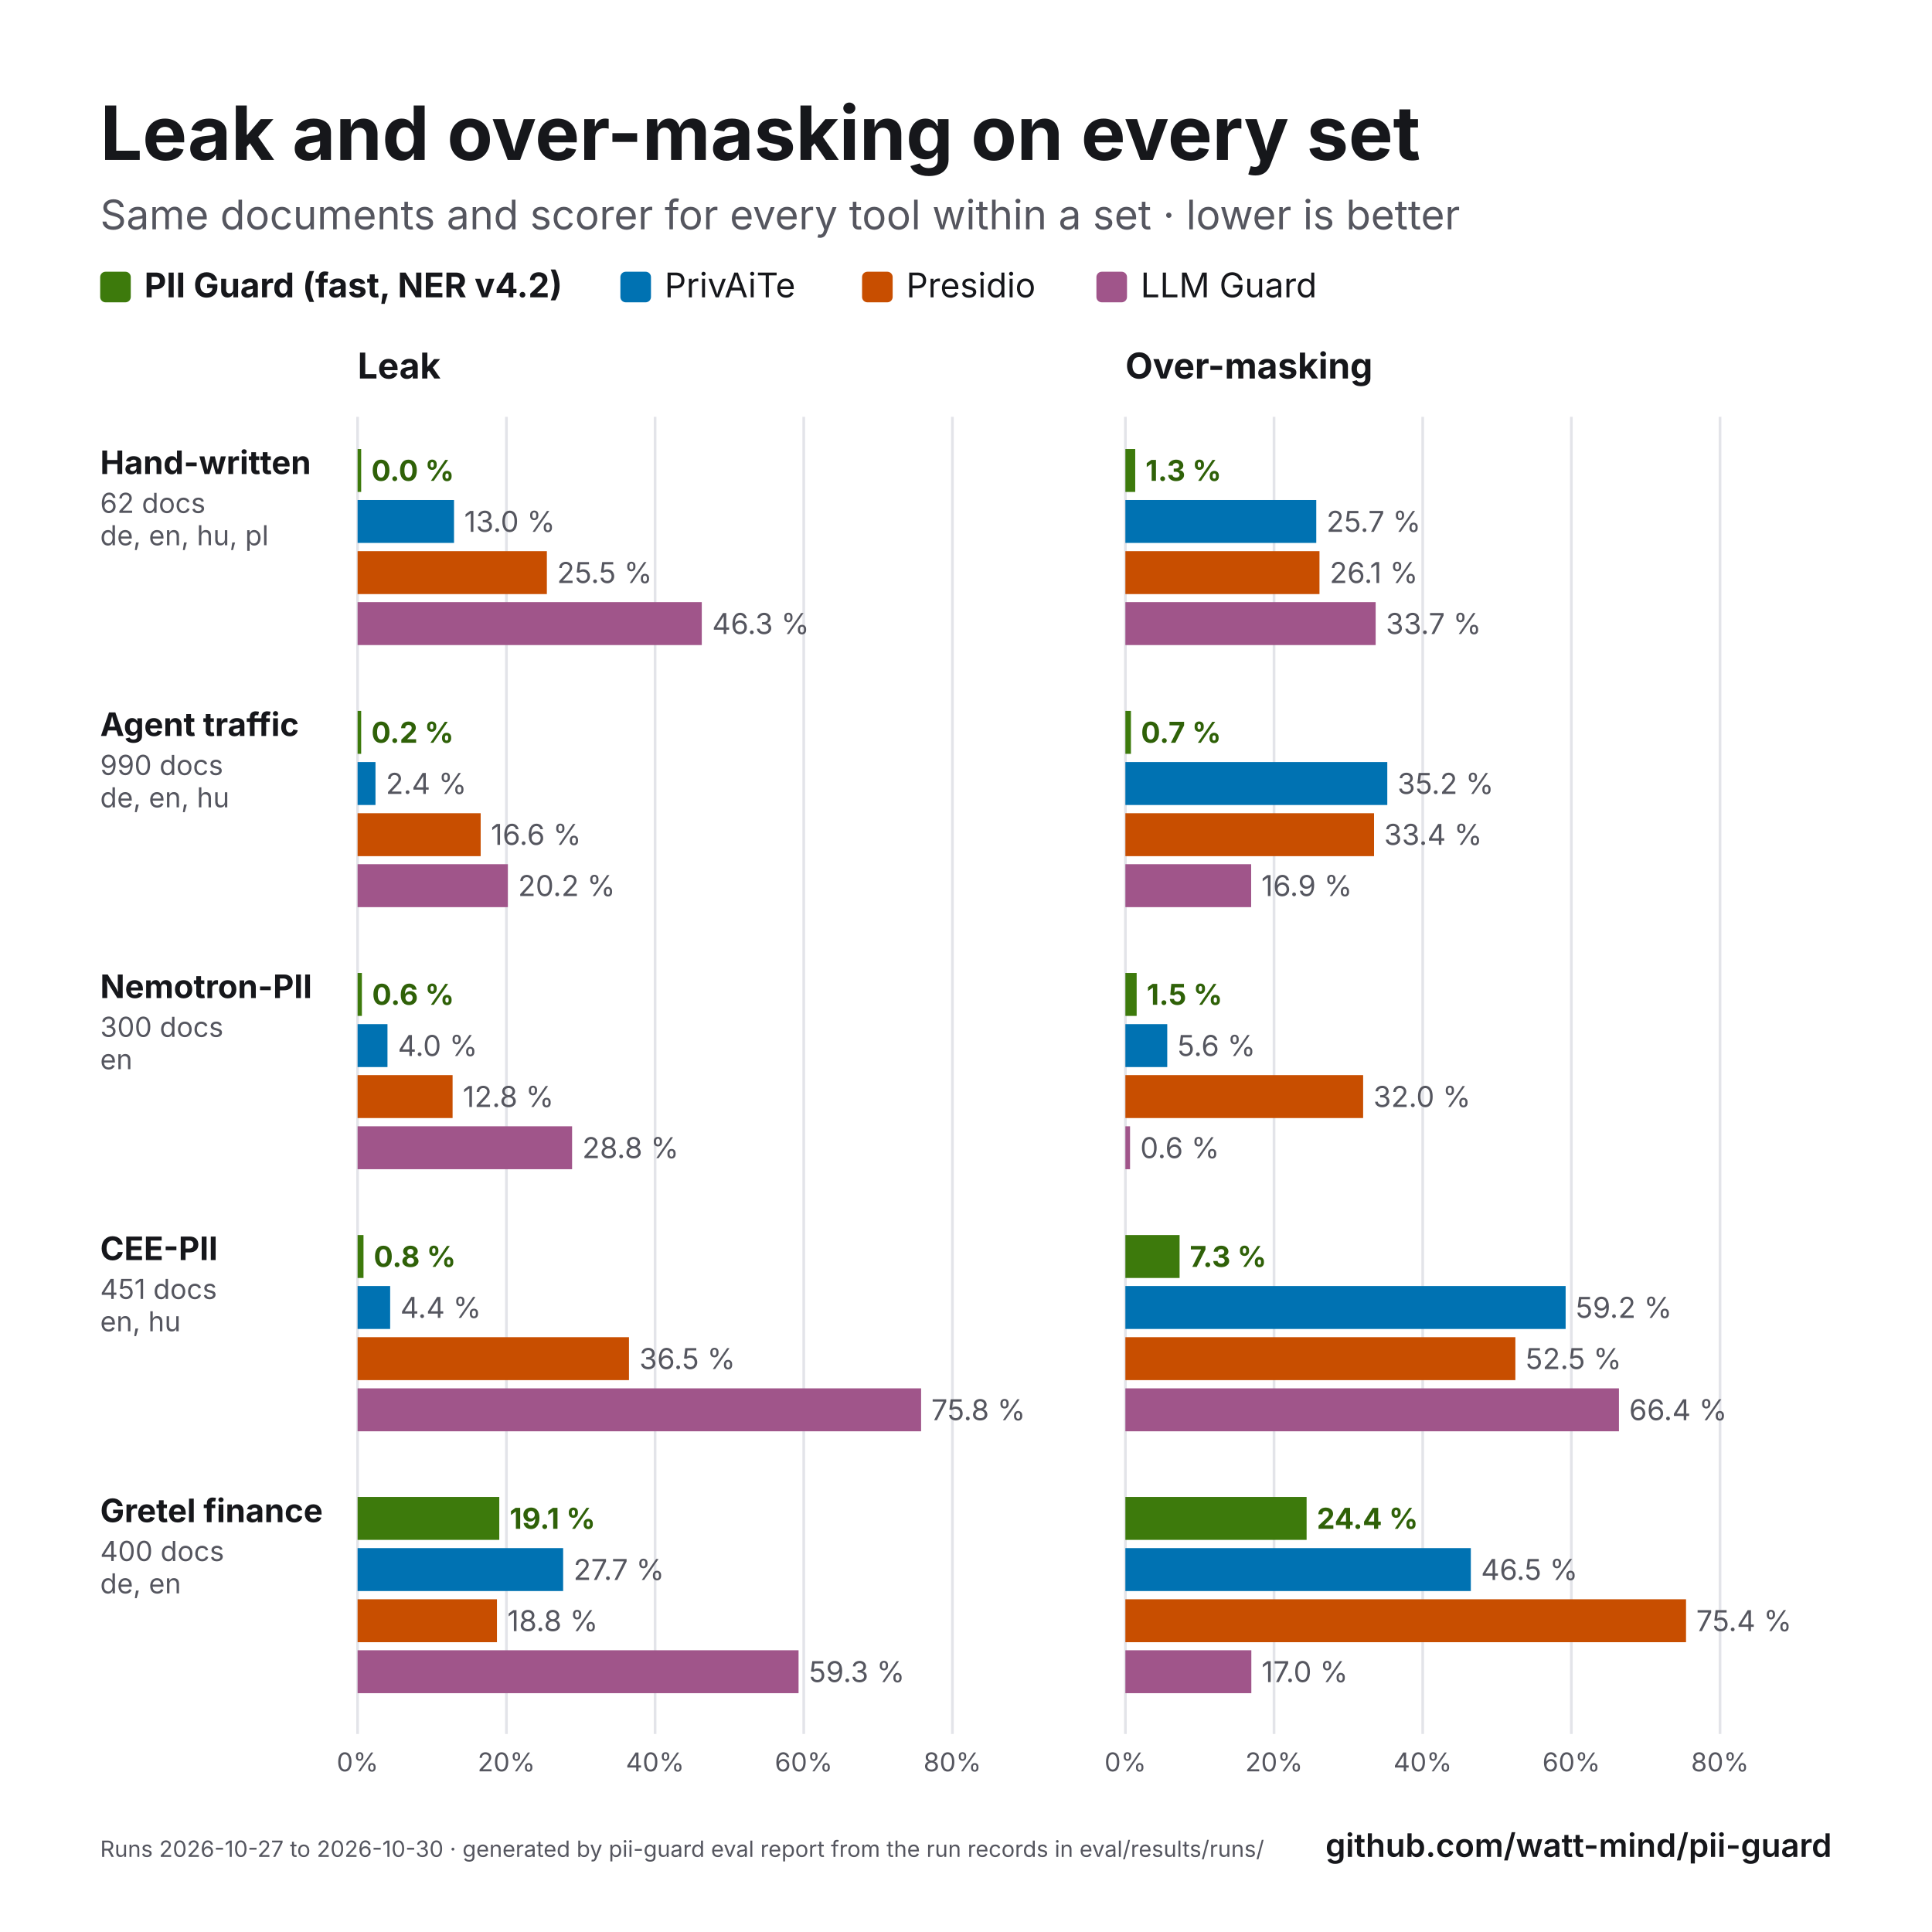
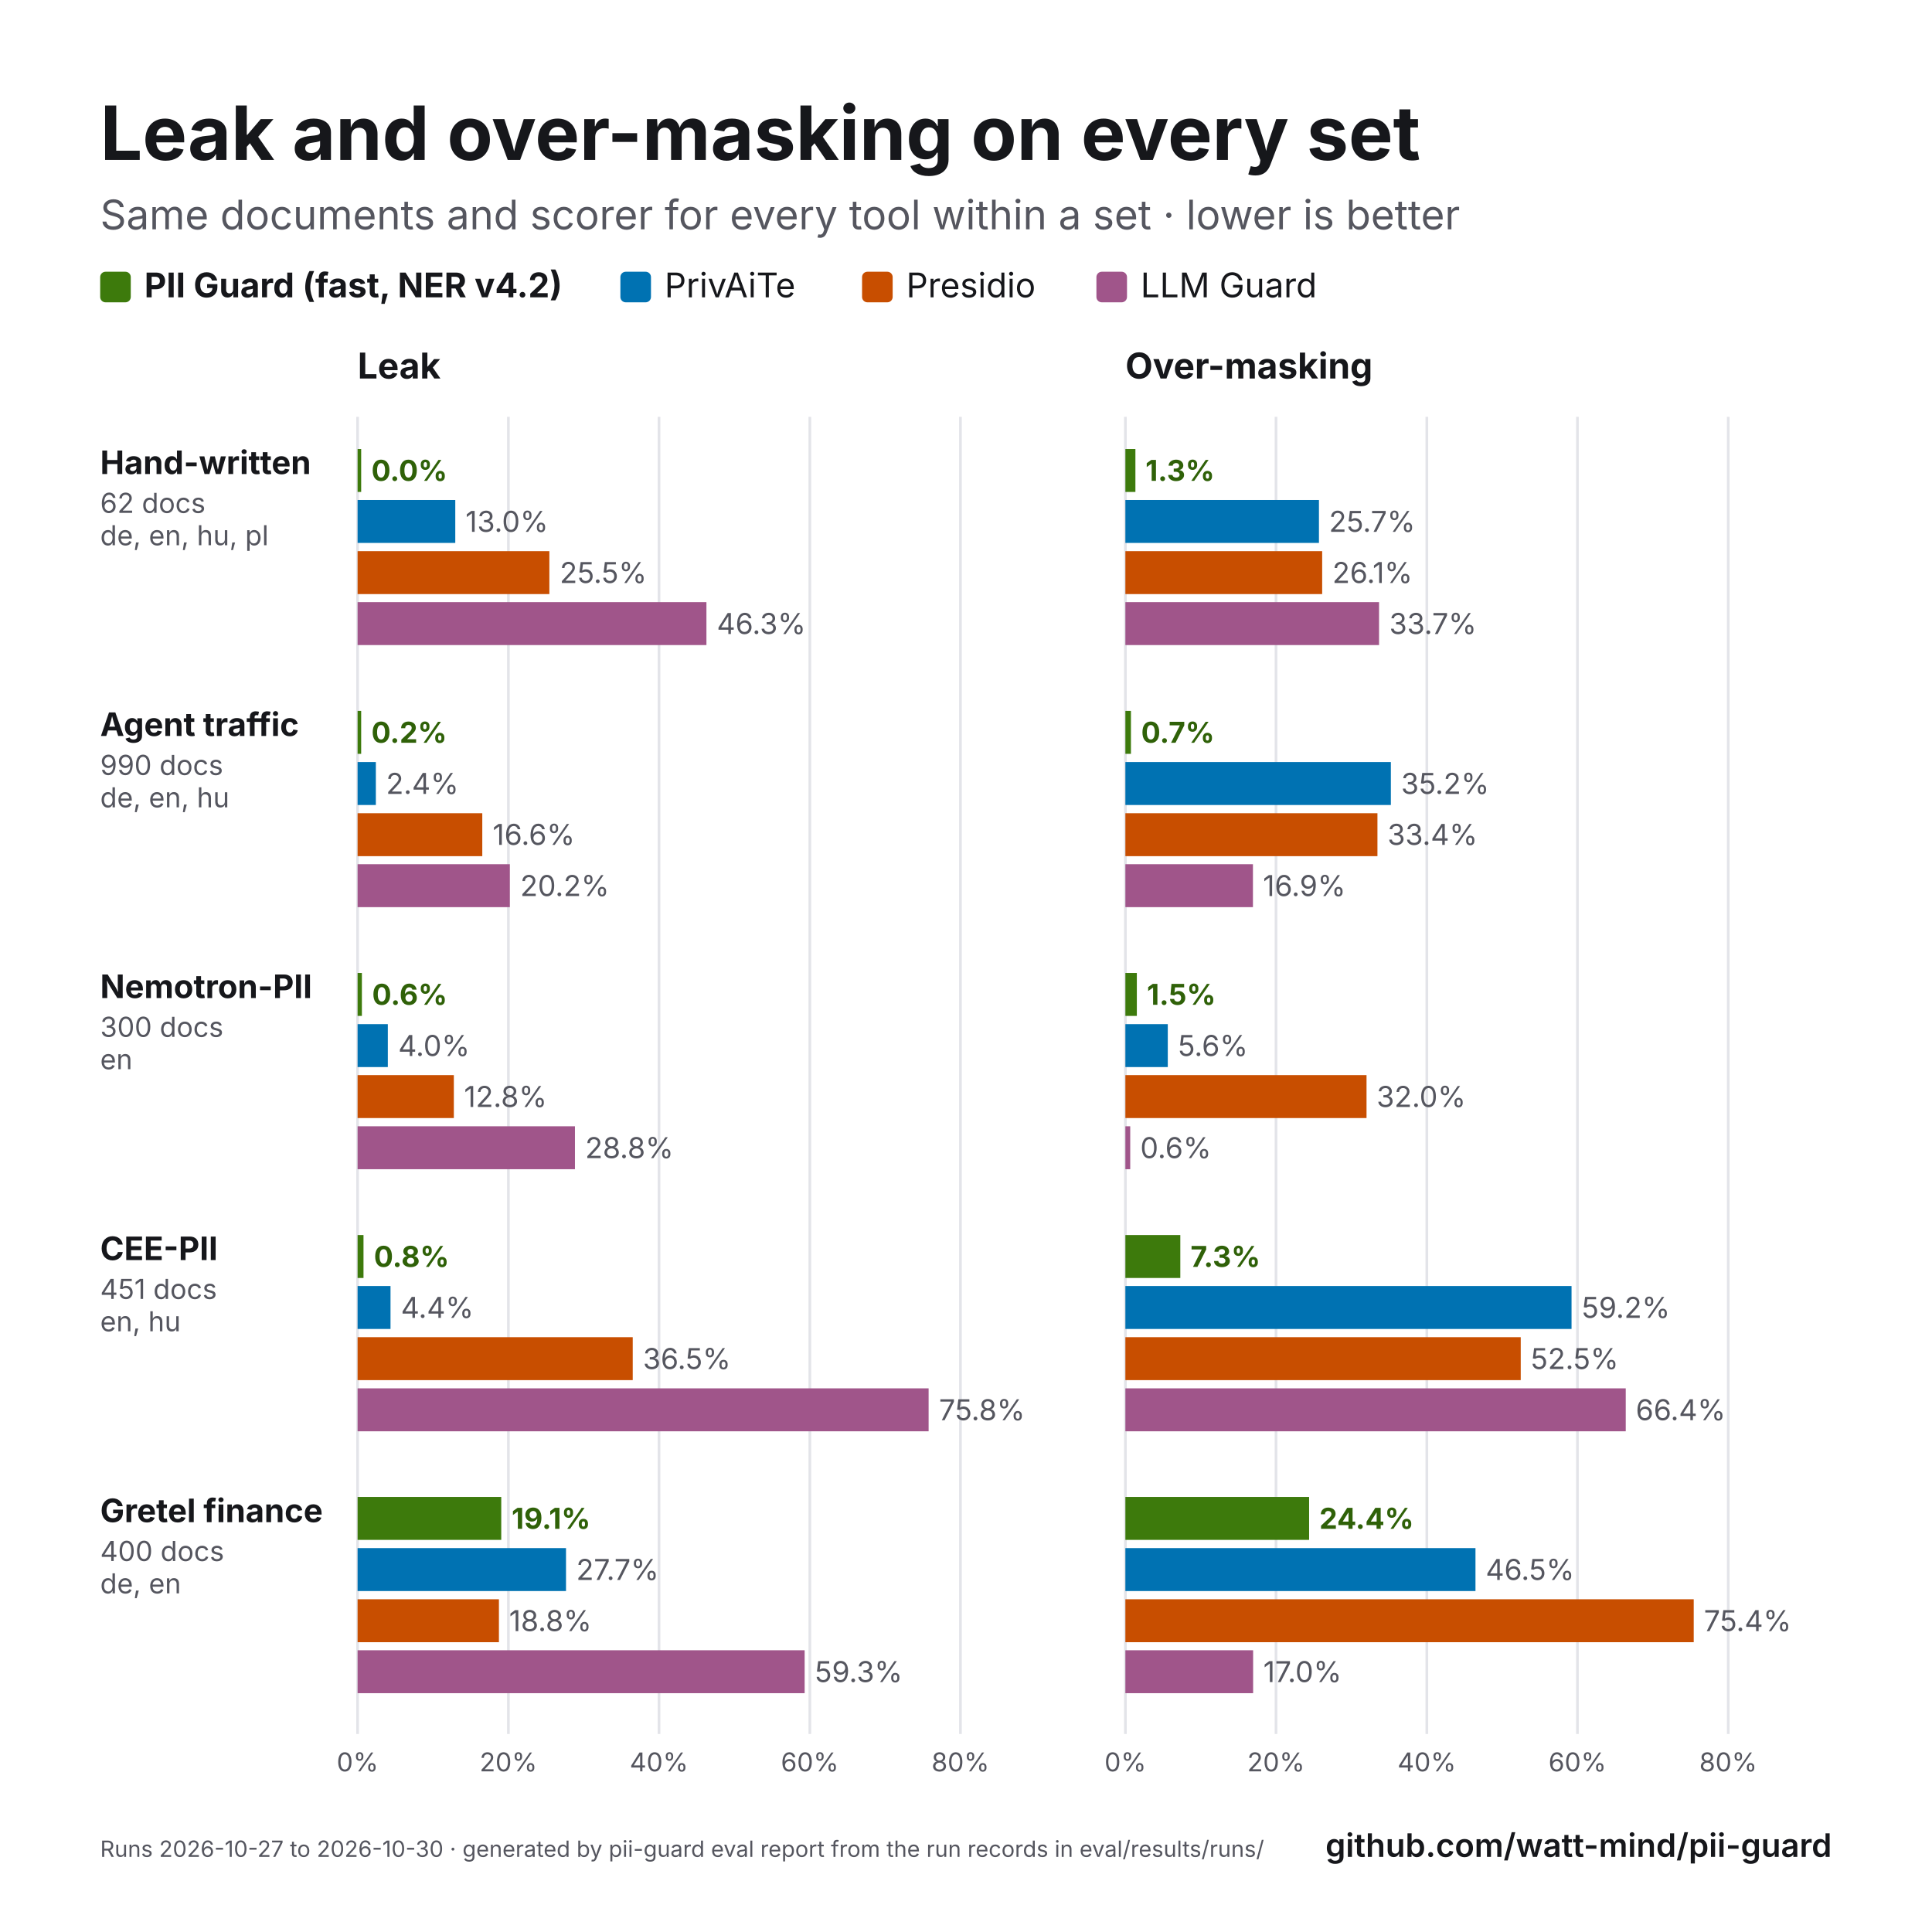
<svg xmlns="http://www.w3.org/2000/svg" viewBox="0 0 1080 1080" width="1080" height="1080" role="img" aria-labelledby="t d" font-family="Inter, 'Helvetica Neue', Helvetica, Arial, sans-serif">
  <rect x="0" y="0" width="1080" height="1080" fill="#FFFFFF" />
  <text x="56" y="89.4" font-size="41.8" fill="#16171B" font-weight="700">Leak and over-masking on every set</text>
  <text x="56" y="128.2" font-size="22.8" fill="#55565F">Same documents and scorer for every tool within a set · lower is better</text>
  <text x="56" y="1038" font-size="12.5" fill="#55565F">Runs 2026-10-27 to 2026-10-30 · generated by pii-guard eval report from the run records in eval/results/runs/</text>
  <text x="1024" y="1038" font-size="18.1" fill="#16171B" text-anchor="end" font-weight="600">github.com/watt-mind/pii-guard</text>
  <rect x="56" y="151.9" width="17.1" height="17.1" rx="3" fill="#3D7A0C" />
  <text x="80.7" y="166.2" font-size="19" fill="#16171B" font-weight="700">PII Guard (fast, NER v4.2)</text>
  <rect x="346.8" y="151.9" width="17.1" height="17.1" rx="3" fill="#0072B2" />
  <text x="371.5" y="166.2" font-size="19" fill="#16171B">PrivAiTe</text>
  <rect x="481.9" y="151.9" width="17.1" height="17.1" rx="3" fill="#C84E00" />
  <text x="506.6" y="166.2" font-size="19" fill="#16171B">Presidio</text>
  <rect x="612.9" y="151.9" width="17.1" height="17.1" rx="3" fill="#A0558A" />
  <text x="637.6" y="166.2" font-size="19" fill="#16171B">LLM Guard</text>
  <text x="199.9" y="211.6" font-size="19.9" fill="#16171B" font-weight="700">Leak</text>
  <line x1="199.9" y1="233" x2="199.9" y2="969.3" stroke="#E3E4E9" stroke-width="1.5" />
  <text x="199.9" y="990.2" font-size="14.5" fill="#55565F" text-anchor="middle">0%</text>
-   <line x1="283.1" y1="233" x2="283.1" y2="969.3" stroke="#E3E4E9" stroke-width="1.5" />
-   <text x="283.1" y="990.2" font-size="14.5" fill="#55565F" text-anchor="middle">20%</text>
-   <line x1="366.2" y1="233" x2="366.2" y2="969.3" stroke="#E3E4E9" stroke-width="1.5" />
-   <text x="366.2" y="990.2" font-size="14.5" fill="#55565F" text-anchor="middle">40%</text>
-   <line x1="449.3" y1="233" x2="449.3" y2="969.3" stroke="#E3E4E9" stroke-width="1.5" />
-   <text x="449.3" y="990.2" font-size="14.5" fill="#55565F" text-anchor="middle">60%</text>
-   <line x1="532.4" y1="233" x2="532.4" y2="969.3" stroke="#E3E4E9" stroke-width="1.5" />
-   <text x="532.4" y="990.2" font-size="14.5" fill="#55565F" text-anchor="middle">80%</text>
+   <line x1="284.2" y1="233" x2="284.2" y2="969.3" stroke="#E3E4E9" stroke-width="1.5" />
+   <text x="284.2" y="990.2" font-size="14.5" fill="#55565F" text-anchor="middle">20%</text>
+   <line x1="368.4" y1="233" x2="368.4" y2="969.3" stroke="#E3E4E9" stroke-width="1.5" />
+   <text x="368.4" y="990.2" font-size="14.5" fill="#55565F" text-anchor="middle">40%</text>
+   <line x1="452.7" y1="233" x2="452.7" y2="969.3" stroke="#E3E4E9" stroke-width="1.5" />
+   <text x="452.7" y="990.2" font-size="14.5" fill="#55565F" text-anchor="middle">60%</text>
+   <line x1="536.9" y1="233" x2="536.9" y2="969.3" stroke="#E3E4E9" stroke-width="1.5" />
+   <text x="536.9" y="990.2" font-size="14.5" fill="#55565F" text-anchor="middle">80%</text>
  <rect x="199.9" y="251" width="2" height="24" fill="#3D7A0C" />
-   <text x="207.6" y="268.8" font-size="16.1" fill="#2F6108" font-weight="700">0.0 %</text>
-   <rect x="199.9" y="279.5" width="53.9" height="24" fill="#0072B2" />
-   <text x="259.5" y="297.3" font-size="16.1" fill="#55565F">13.0 %</text>
-   <rect x="199.9" y="308.1" width="105.8" height="24" fill="#C84E00" />
-   <text x="311.4" y="325.9" font-size="16.1" fill="#55565F">25.5 %</text>
-   <rect x="199.9" y="336.6" width="192.4" height="24" fill="#A0558A" />
-   <text x="398.1" y="354.4" font-size="16.1" fill="#55565F">46.3 %</text>
+   <text x="207.6" y="268.8" font-size="16.1" fill="#2F6108" font-weight="700">0.0%</text>
+   <rect x="199.9" y="279.5" width="54.6" height="24" fill="#0072B2" />
+   <text x="260.2" y="297.3" font-size="16.1" fill="#55565F">13.0%</text>
+   <rect x="199.9" y="308.1" width="107.2" height="24" fill="#C84E00" />
+   <text x="312.9" y="325.9" font-size="16.1" fill="#55565F">25.5%</text>
+   <rect x="199.9" y="336.6" width="195" height="24" fill="#A0558A" />
+   <text x="400.7" y="354.4" font-size="16.1" fill="#55565F">46.3%</text>
  <rect x="199.9" y="397.4" width="2" height="24" fill="#3D7A0C" />
-   <text x="207.6" y="415.2" font-size="16.1" fill="#2F6108" font-weight="700">0.2 %</text>
-   <rect x="199.9" y="426" width="10" height="24" fill="#0072B2" />
-   <text x="215.7" y="443.8" font-size="16.1" fill="#55565F">2.4 %</text>
-   <rect x="199.9" y="454.6" width="68.8" height="24" fill="#C84E00" />
-   <text x="274.4" y="472.3" font-size="16.1" fill="#55565F">16.6 %</text>
-   <rect x="199.9" y="483.1" width="84" height="24" fill="#A0558A" />
-   <text x="289.6" y="500.9" font-size="16.1" fill="#55565F">20.2 %</text>
+   <text x="207.6" y="415.2" font-size="16.1" fill="#2F6108" font-weight="700">0.2%</text>
+   <rect x="199.9" y="426" width="10.2" height="24" fill="#0072B2" />
+   <text x="215.8" y="443.8" font-size="16.1" fill="#55565F">2.4%</text>
+   <rect x="199.9" y="454.6" width="69.7" height="24" fill="#C84E00" />
+   <text x="275.4" y="472.3" font-size="16.1" fill="#55565F">16.6%</text>
+   <rect x="199.9" y="483.1" width="85.1" height="24" fill="#A0558A" />
+   <text x="290.8" y="500.9" font-size="16.1" fill="#55565F">20.2%</text>
  <rect x="199.9" y="543.9" width="2.4" height="24" fill="#3D7A0C" />
-   <text x="208" y="561.7" font-size="16.1" fill="#2F6108" font-weight="700">0.6 %</text>
-   <rect x="199.9" y="572.5" width="16.7" height="24" fill="#0072B2" />
-   <text x="222.4" y="590.3" font-size="16.1" fill="#55565F">4.0 %</text>
-   <rect x="199.9" y="601" width="53.1" height="24" fill="#C84E00" />
-   <text x="258.7" y="618.8" font-size="16.1" fill="#55565F">12.8 %</text>
-   <rect x="199.9" y="629.6" width="119.9" height="24" fill="#A0558A" />
-   <text x="325.5" y="647.4" font-size="16.1" fill="#55565F">28.8 %</text>
+   <text x="208" y="561.7" font-size="16.1" fill="#2F6108" font-weight="700">0.6%</text>
+   <rect x="199.9" y="572.5" width="16.9" height="24" fill="#0072B2" />
+   <text x="222.6" y="590.3" font-size="16.1" fill="#55565F">4.0%</text>
+   <rect x="199.9" y="601" width="53.8" height="24" fill="#C84E00" />
+   <text x="259.4" y="618.8" font-size="16.1" fill="#55565F">12.8%</text>
+   <rect x="199.9" y="629.6" width="121.5" height="24" fill="#A0558A" />
+   <text x="327.1" y="647.4" font-size="16.1" fill="#55565F">28.8%</text>
  <rect x="199.9" y="690.4" width="3.3" height="24" fill="#3D7A0C" />
-   <text x="208.9" y="708.2" font-size="16.1" fill="#2F6108" font-weight="700">0.8 %</text>
-   <rect x="199.9" y="718.9" width="18.2" height="24" fill="#0072B2" />
-   <text x="223.8" y="736.7" font-size="16.1" fill="#55565F">4.4 %</text>
-   <rect x="199.9" y="747.5" width="151.7" height="24" fill="#C84E00" />
-   <text x="357.4" y="765.3" font-size="16.1" fill="#55565F">36.5 %</text>
-   <rect x="199.9" y="776.1" width="315" height="24" fill="#A0558A" />
-   <text x="520.6" y="793.9" font-size="16.1" fill="#55565F">75.8 %</text>
-   <rect x="199.9" y="836.8" width="79.2" height="24" fill="#3D7A0C" />
-   <text x="284.9" y="854.6" font-size="16.1" fill="#2F6108" font-weight="700">19.1 %</text>
-   <rect x="199.9" y="865.4" width="114.9" height="24" fill="#0072B2" />
-   <text x="320.6" y="883.2" font-size="16.1" fill="#55565F">27.7 %</text>
-   <rect x="199.9" y="894" width="77.9" height="24" fill="#C84E00" />
-   <text x="283.6" y="911.8" font-size="16.1" fill="#55565F">18.8 %</text>
-   <rect x="199.9" y="922.5" width="246.5" height="24" fill="#A0558A" />
-   <text x="452.2" y="940.3" font-size="16.1" fill="#55565F">59.3 %</text>
+   <text x="209" y="708.2" font-size="16.1" fill="#2F6108" font-weight="700">0.8%</text>
+   <rect x="199.9" y="718.9" width="18.4" height="24" fill="#0072B2" />
+   <text x="224.1" y="736.7" font-size="16.1" fill="#55565F">4.4%</text>
+   <rect x="199.9" y="747.5" width="153.8" height="24" fill="#C84E00" />
+   <text x="359.4" y="765.3" font-size="16.1" fill="#55565F">36.5%</text>
+   <rect x="199.9" y="776.1" width="319.2" height="24" fill="#A0558A" />
+   <text x="524.9" y="793.9" font-size="16.1" fill="#55565F">75.8%</text>
+   <rect x="199.9" y="836.8" width="80.3" height="24" fill="#3D7A0C" />
+   <text x="286" y="854.6" font-size="16.1" fill="#2F6108" font-weight="700">19.1%</text>
+   <rect x="199.9" y="865.4" width="116.5" height="24" fill="#0072B2" />
+   <text x="322.1" y="883.2" font-size="16.1" fill="#55565F">27.7%</text>
+   <rect x="199.9" y="894" width="79" height="24" fill="#C84E00" />
+   <text x="284.6" y="911.8" font-size="16.1" fill="#55565F">18.8%</text>
+   <rect x="199.9" y="922.5" width="249.9" height="24" fill="#A0558A" />
+   <text x="455.5" y="940.3" font-size="16.1" fill="#55565F">59.3%</text>
  <text x="629.1" y="211.6" font-size="19.9" fill="#16171B" font-weight="700">Over-masking</text>
  <line x1="629.1" y1="233" x2="629.1" y2="969.3" stroke="#E3E4E9" stroke-width="1.5" />
  <text x="629.1" y="990.2" font-size="14.5" fill="#55565F" text-anchor="middle">0%</text>
-   <line x1="712.2" y1="233" x2="712.2" y2="969.3" stroke="#E3E4E9" stroke-width="1.5" />
-   <text x="712.2" y="990.2" font-size="14.5" fill="#55565F" text-anchor="middle">20%</text>
-   <line x1="795.3" y1="233" x2="795.3" y2="969.3" stroke="#E3E4E9" stroke-width="1.5" />
-   <text x="795.3" y="990.2" font-size="14.5" fill="#55565F" text-anchor="middle">40%</text>
-   <line x1="878.4" y1="233" x2="878.4" y2="969.3" stroke="#E3E4E9" stroke-width="1.5" />
-   <text x="878.4" y="990.2" font-size="14.5" fill="#55565F" text-anchor="middle">60%</text>
-   <line x1="961.5" y1="233" x2="961.5" y2="969.3" stroke="#E3E4E9" stroke-width="1.5" />
-   <text x="961.5" y="990.2" font-size="14.5" fill="#55565F" text-anchor="middle">80%</text>
-   <rect x="629.1" y="251" width="5.5" height="24" fill="#3D7A0C" />
-   <text x="640.3" y="268.8" font-size="16.1" fill="#2F6108" font-weight="700">1.3 %</text>
-   <rect x="629.1" y="279.5" width="106.7" height="24" fill="#0072B2" />
-   <text x="741.5" y="297.3" font-size="16.1" fill="#55565F">25.7 %</text>
-   <rect x="629.1" y="308.1" width="108.5" height="24" fill="#C84E00" />
-   <text x="743.3" y="325.9" font-size="16.1" fill="#55565F">26.1 %</text>
-   <rect x="629.1" y="336.6" width="139.9" height="24" fill="#A0558A" />
-   <text x="774.7" y="354.4" font-size="16.1" fill="#55565F">33.7 %</text>
+   <line x1="713.3" y1="233" x2="713.3" y2="969.3" stroke="#E3E4E9" stroke-width="1.5" />
+   <text x="713.3" y="990.2" font-size="14.5" fill="#55565F" text-anchor="middle">20%</text>
+   <line x1="797.6" y1="233" x2="797.6" y2="969.3" stroke="#E3E4E9" stroke-width="1.5" />
+   <text x="797.6" y="990.2" font-size="14.5" fill="#55565F" text-anchor="middle">40%</text>
+   <line x1="881.8" y1="233" x2="881.8" y2="969.3" stroke="#E3E4E9" stroke-width="1.5" />
+   <text x="881.8" y="990.2" font-size="14.5" fill="#55565F" text-anchor="middle">60%</text>
+   <line x1="966.1" y1="233" x2="966.1" y2="969.3" stroke="#E3E4E9" stroke-width="1.5" />
+   <text x="966.1" y="990.2" font-size="14.5" fill="#55565F" text-anchor="middle">80%</text>
+   <rect x="629.1" y="251" width="5.6" height="24" fill="#3D7A0C" />
+   <text x="640.3" y="268.8" font-size="16.1" fill="#2F6108" font-weight="700">1.3%</text>
+   <rect x="629.1" y="279.5" width="108.2" height="24" fill="#0072B2" />
+   <text x="742.9" y="297.3" font-size="16.1" fill="#55565F">25.7%</text>
+   <rect x="629.1" y="308.1" width="110" height="24" fill="#C84E00" />
+   <text x="744.8" y="325.9" font-size="16.1" fill="#55565F">26.1%</text>
+   <rect x="629.1" y="336.6" width="141.8" height="24" fill="#A0558A" />
+   <text x="776.6" y="354.4" font-size="16.1" fill="#55565F">33.7%</text>
  <rect x="629.1" y="397.4" width="3.1" height="24" fill="#3D7A0C" />
-   <text x="637.8" y="415.2" font-size="16.1" fill="#2F6108" font-weight="700">0.7 %</text>
-   <rect x="629.1" y="426" width="146.4" height="24" fill="#0072B2" />
-   <text x="781.2" y="443.8" font-size="16.1" fill="#55565F">35.2 %</text>
-   <rect x="629.1" y="454.6" width="139" height="24" fill="#C84E00" />
-   <text x="773.7" y="472.3" font-size="16.1" fill="#55565F">33.4 %</text>
-   <rect x="629.1" y="483.1" width="70.3" height="24" fill="#A0558A" />
-   <text x="705.1" y="500.9" font-size="16.1" fill="#55565F">16.9 %</text>
-   <rect x="629.1" y="543.9" width="6.3" height="24" fill="#3D7A0C" />
-   <text x="641" y="561.7" font-size="16.1" fill="#2F6108" font-weight="700">1.5 %</text>
-   <rect x="629.1" y="572.5" width="23.4" height="24" fill="#0072B2" />
-   <text x="658.2" y="590.3" font-size="16.1" fill="#55565F">5.6 %</text>
-   <rect x="629.1" y="601" width="132.9" height="24" fill="#C84E00" />
-   <text x="767.7" y="618.8" font-size="16.1" fill="#55565F">32.0 %</text>
-   <rect x="629.1" y="629.6" width="2.6" height="24" fill="#A0558A" />
-   <text x="637.4" y="647.4" font-size="16.1" fill="#55565F">0.6 %</text>
-   <rect x="629.1" y="690.4" width="30.3" height="24" fill="#3D7A0C" />
-   <text x="665.1" y="708.2" font-size="16.1" fill="#2F6108" font-weight="700">7.3 %</text>
-   <rect x="629.1" y="718.9" width="246.1" height="24" fill="#0072B2" />
-   <text x="880.8" y="736.7" font-size="16.1" fill="#55565F">59.2 %</text>
-   <rect x="629.1" y="747.5" width="218" height="24" fill="#C84E00" />
-   <text x="852.8" y="765.3" font-size="16.1" fill="#55565F">52.5 %</text>
-   <rect x="629.1" y="776.1" width="275.9" height="24" fill="#A0558A" />
-   <text x="910.7" y="793.9" font-size="16.1" fill="#55565F">66.4 %</text>
-   <rect x="629.1" y="836.8" width="101.3" height="24" fill="#3D7A0C" />
-   <text x="736.1" y="854.6" font-size="16.1" fill="#2F6108" font-weight="700">24.4 %</text>
-   <rect x="629.1" y="865.4" width="193.1" height="24" fill="#0072B2" />
-   <text x="827.9" y="883.2" font-size="16.1" fill="#55565F">46.5 %</text>
-   <rect x="629.1" y="894" width="313.4" height="24" fill="#C84E00" />
-   <text x="948.2" y="911.8" font-size="16.1" fill="#55565F">75.4 %</text>
-   <rect x="629.1" y="922.5" width="70.4" height="24" fill="#A0558A" />
-   <text x="705.2" y="940.3" font-size="16.1" fill="#55565F">17.0 %</text>
+   <text x="637.9" y="415.2" font-size="16.1" fill="#2F6108" font-weight="700">0.7%</text>
+   <rect x="629.1" y="426" width="148.4" height="24" fill="#0072B2" />
+   <text x="783.2" y="443.8" font-size="16.1" fill="#55565F">35.2%</text>
+   <rect x="629.1" y="454.6" width="140.9" height="24" fill="#C84E00" />
+   <text x="775.6" y="472.3" font-size="16.1" fill="#55565F">33.4%</text>
+   <rect x="629.1" y="483.1" width="71.3" height="24" fill="#A0558A" />
+   <text x="706" y="500.9" font-size="16.1" fill="#55565F">16.9%</text>
+   <rect x="629.1" y="543.9" width="6.4" height="24" fill="#3D7A0C" />
+   <text x="641.1" y="561.7" font-size="16.1" fill="#2F6108" font-weight="700">1.5%</text>
+   <rect x="629.1" y="572.5" width="23.7" height="24" fill="#0072B2" />
+   <text x="658.5" y="590.3" font-size="16.1" fill="#55565F">5.6%</text>
+   <rect x="629.1" y="601" width="134.8" height="24" fill="#C84E00" />
+   <text x="769.5" y="618.8" font-size="16.1" fill="#55565F">32.0%</text>
+   <rect x="629.1" y="629.6" width="2.7" height="24" fill="#A0558A" />
+   <text x="637.4" y="647.4" font-size="16.1" fill="#55565F">0.6%</text>
+   <rect x="629.1" y="690.4" width="30.7" height="24" fill="#3D7A0C" />
+   <text x="665.5" y="708.2" font-size="16.1" fill="#2F6108" font-weight="700">7.3%</text>
+   <rect x="629.1" y="718.9" width="249.4" height="24" fill="#0072B2" />
+   <text x="884.2" y="736.7" font-size="16.1" fill="#55565F">59.2%</text>
+   <rect x="629.1" y="747.5" width="221" height="24" fill="#C84E00" />
+   <text x="855.7" y="765.3" font-size="16.1" fill="#55565F">52.5%</text>
+   <rect x="629.1" y="776.1" width="279.7" height="24" fill="#A0558A" />
+   <text x="914.4" y="793.9" font-size="16.1" fill="#55565F">66.4%</text>
+   <rect x="629.1" y="836.8" width="102.7" height="24" fill="#3D7A0C" />
+   <text x="737.5" y="854.6" font-size="16.1" fill="#2F6108" font-weight="700">24.4%</text>
+   <rect x="629.1" y="865.4" width="195.7" height="24" fill="#0072B2" />
+   <text x="830.5" y="883.2" font-size="16.1" fill="#55565F">46.5%</text>
+   <rect x="629.1" y="894" width="317.7" height="24" fill="#C84E00" />
+   <text x="952.5" y="911.8" font-size="16.1" fill="#55565F">75.4%</text>
+   <rect x="629.1" y="922.5" width="71.4" height="24" fill="#A0558A" />
+   <text x="706.2" y="940.3" font-size="16.1" fill="#55565F">17.0%</text>
  <text x="56" y="265" font-size="18.1" fill="#16171B" font-weight="700">Hand-written</text>
  <text x="56" y="286.7" font-size="15.4" fill="#55565F">62 docs</text>
  <text x="56" y="304.8" font-size="15.4" fill="#55565F">de, en, hu, pl</text>
  <text x="56" y="411.4" font-size="18.1" fill="#16171B" font-weight="700">Agent traffic</text>
  <text x="56" y="433.2" font-size="15.4" fill="#55565F">990 docs</text>
  <text x="56" y="451.3" font-size="15.4" fill="#55565F">de, en, hu</text>
  <text x="56" y="557.9" font-size="18.1" fill="#16171B" font-weight="700">Nemotron-PII</text>
  <text x="56" y="579.6" font-size="15.4" fill="#55565F">300 docs</text>
  <text x="56" y="597.7" font-size="15.4" fill="#55565F">en</text>
  <text x="56" y="704.4" font-size="18.1" fill="#16171B" font-weight="700">CEE-PII</text>
  <text x="56" y="726.1" font-size="15.4" fill="#55565F">451 docs</text>
  <text x="56" y="744.2" font-size="15.4" fill="#55565F">en, hu</text>
  <text x="56" y="850.9" font-size="18.1" fill="#16171B" font-weight="700">Gretel finance</text>
  <text x="56" y="872.6" font-size="15.4" fill="#55565F">400 docs</text>
  <text x="56" y="890.7" font-size="15.4" fill="#55565F">de, en</text>
</svg>
